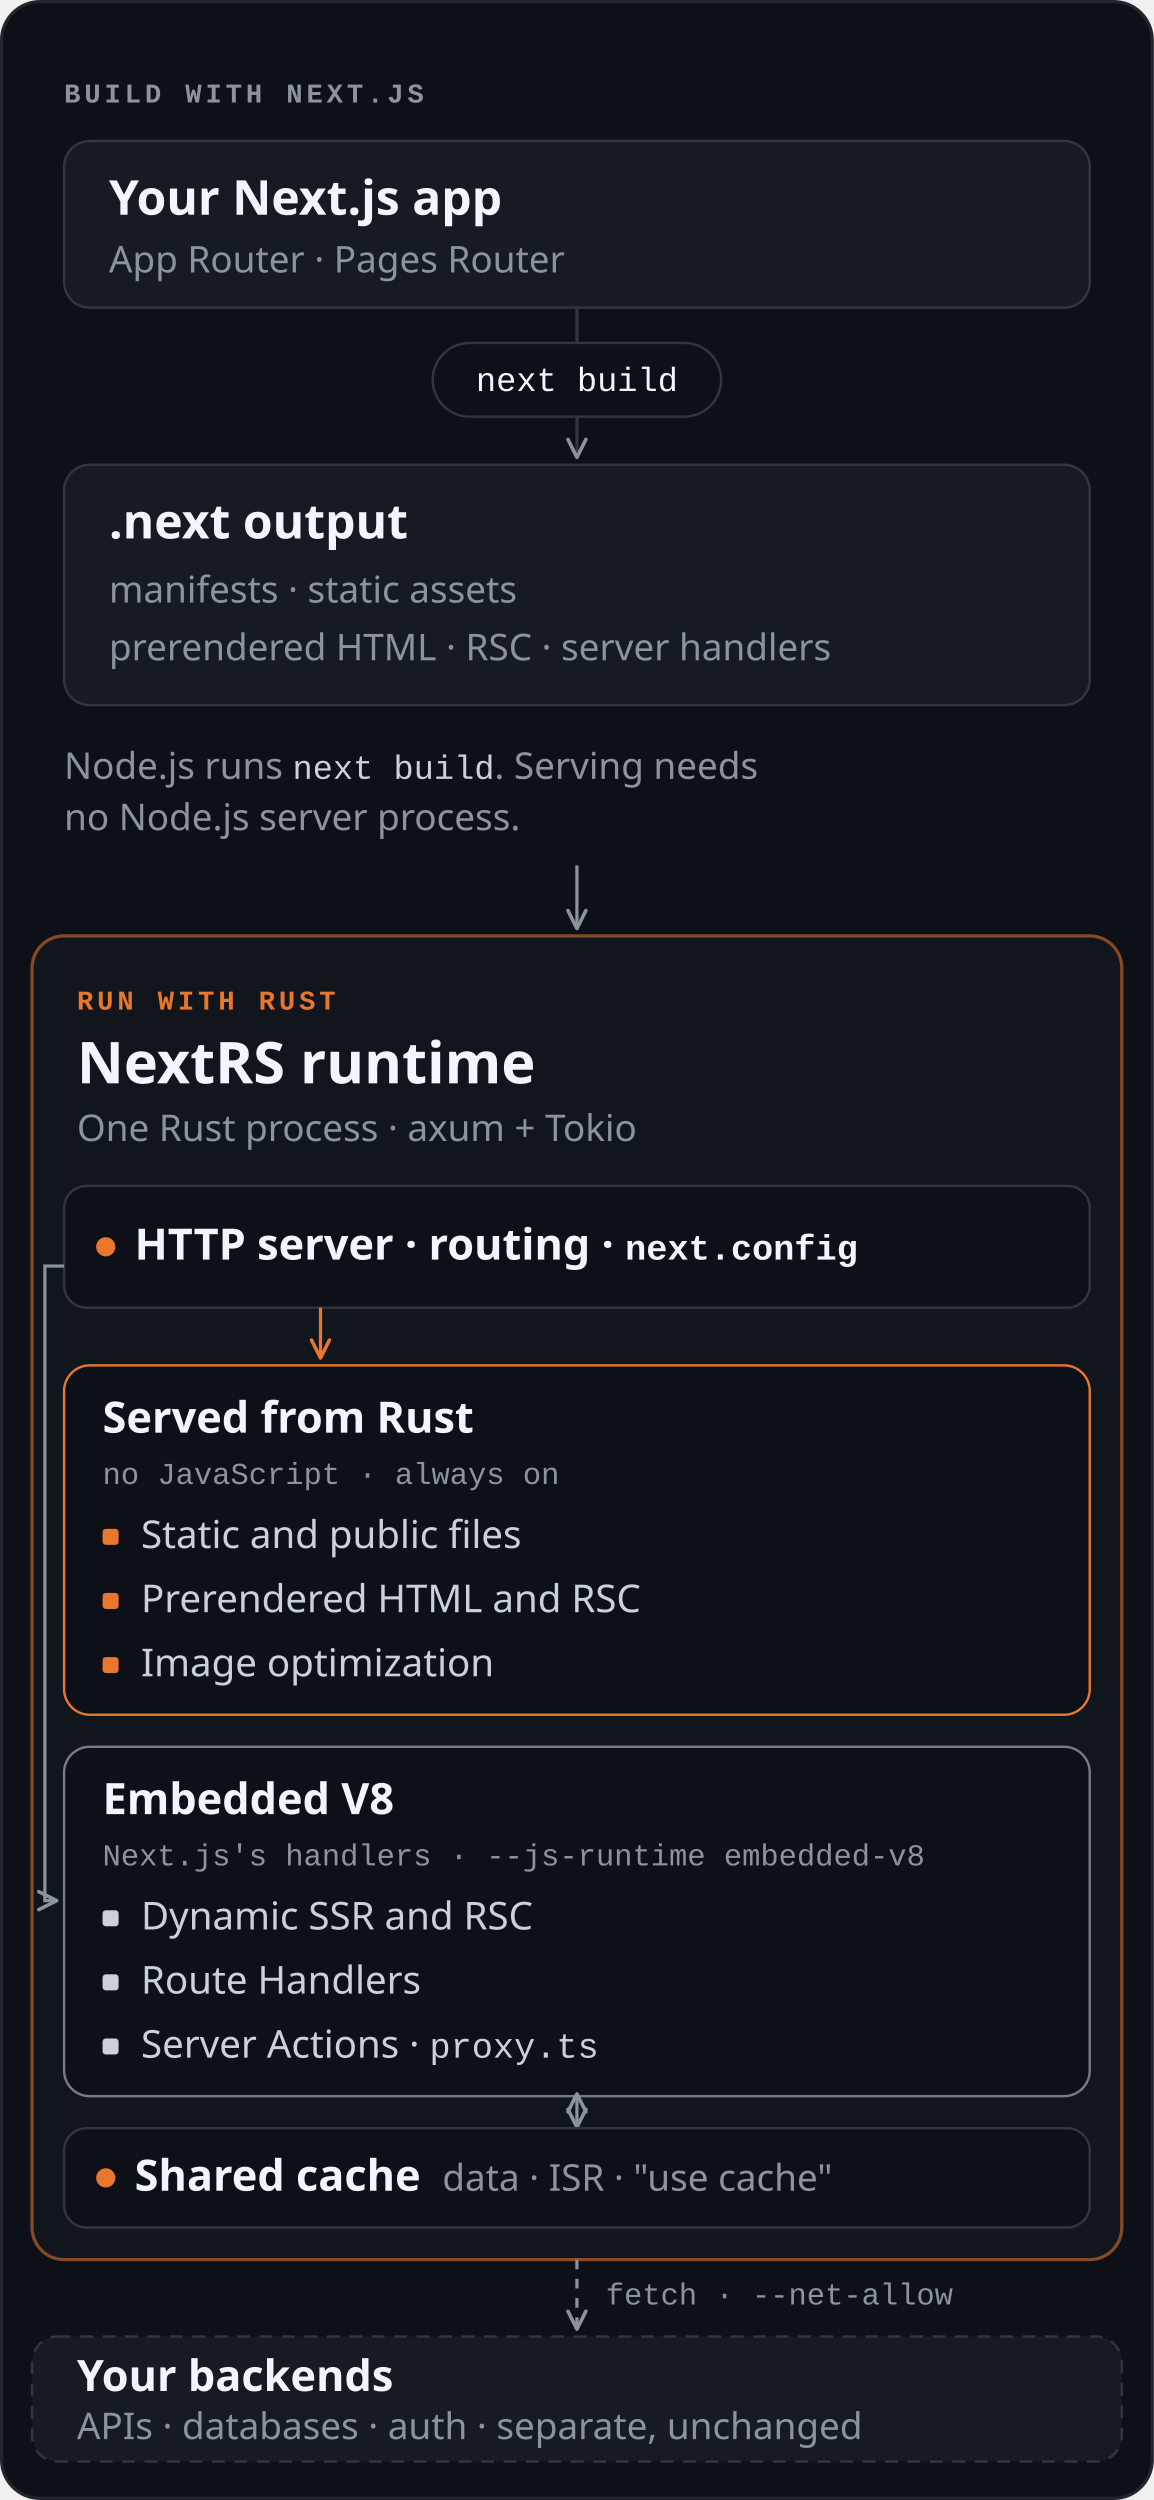
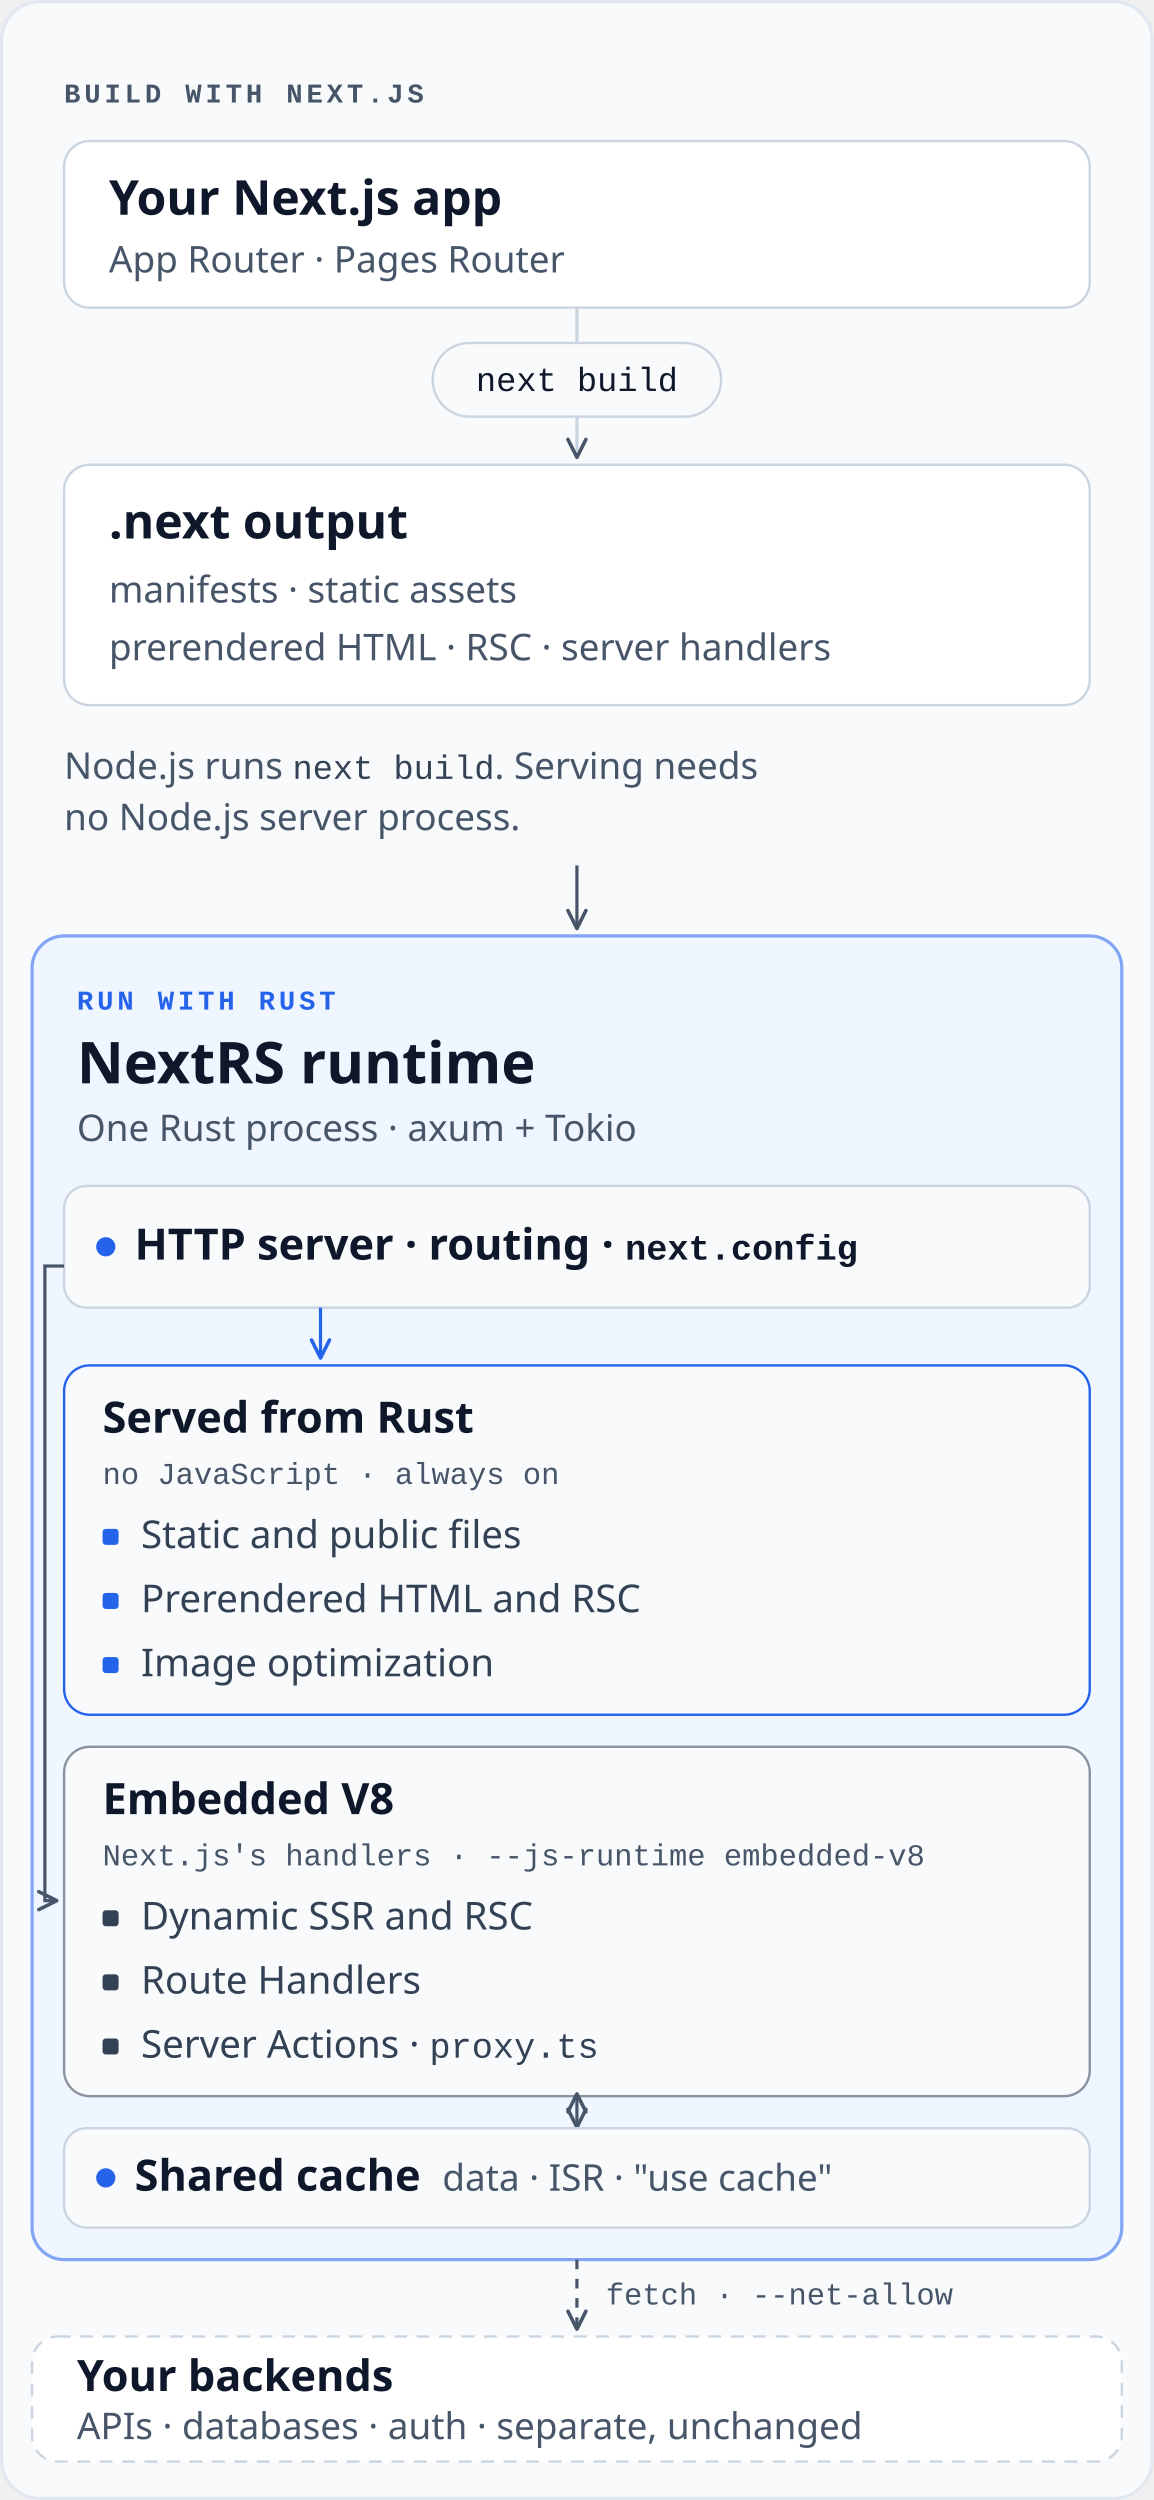
<svg xmlns="http://www.w3.org/2000/svg" width="720" height="1560" viewBox="0 0 720 1560" role="img" aria-labelledby="arch-title arch-desc">
  <style>
  .sans { font-family: -apple-system, BlinkMacSystemFont, "Segoe UI", "Noto Sans", Helvetica, Arial, sans-serif; }
  .mono { font-family: ui-monospace, SFMono-Regular, "SF Mono", Menlo, Consolas, "Liberation Mono", monospace; }
  .eyebrow { font-size: 17px; letter-spacing: 2.4px; font-weight: 600; }
-   .h1 { font-size: 36px; font-weight: 700; fill: #F0F6FC; }
-   .h2 { font-size: 30px; font-weight: 600; fill: #F0F6FC; }
-   .h3 { font-size: 27px; font-weight: 600; fill: #F0F6FC; }
-   .body { font-size: 24px; fill: #C9D1D9; }
-   .muted { font-size: 23px; fill: #8B949E; }
-   .code { font-size: 19px; fill: #8B949E; }
+   .h1 { font-size: 36px; font-weight: 700; fill: #0F172A; }
+   .h2 { font-size: 30px; font-weight: 600; fill: #0F172A; }
+   .h3 { font-size: 27px; font-weight: 600; fill: #0F172A; }
+   .body { font-size: 24px; fill: #334155; }
+   .muted { font-size: 23px; fill: #475569; }
+   .code { font-size: 19px; fill: #475569; }
</style>
  <defs>
    <marker id="m-arrow" viewBox="0 0 10 10" refX="8" refY="5" markerWidth="7" markerHeight="7" orient="auto-start-reverse">
-       <path d="M1 1L9 5L1 9" fill="none" stroke="#8B949E" stroke-width="1.6" stroke-linecap="round" stroke-linejoin="round" />
+       <path d="M1 1L9 5L1 9" fill="none" stroke="#475569" stroke-width="1.6" stroke-linecap="round" stroke-linejoin="round" />
    </marker>
    <marker id="m-arrow-orange" viewBox="0 0 10 10" refX="8" refY="5" markerWidth="7" markerHeight="7" orient="auto-start-reverse">
-       <path d="M1 1L9 5L1 9" fill="none" stroke="#E8762D" stroke-width="1.6" stroke-linecap="round" stroke-linejoin="round" />
+       <path d="M1 1L9 5L1 9" fill="none" stroke="#2563EB" stroke-width="1.6" stroke-linecap="round" stroke-linejoin="round" />
    </marker>
  </defs>
-   <rect x="1" y="1" width="718" height="1558" rx="24" fill="#0D1117" stroke="#21262D" stroke-width="2" />
-   <text x="40" y="64" class="mono eyebrow" fill="#8B949E">BUILD WITH NEXT.JS</text>
-   <rect x="40" y="88" width="640" height="104" rx="16" fill="#161B22" stroke="#30363D" stroke-width="1.5" />
+   <rect x="1" y="1" width="718" height="1558" rx="24" fill="#F8FAFC" stroke="#E2E8F0" stroke-width="2" />
+   <text x="40" y="64" class="mono eyebrow" fill="#475569">BUILD WITH NEXT.JS</text>
+   <rect x="40" y="88" width="640" height="104" rx="16" fill="#FFFFFF" stroke="#CBD5E1" stroke-width="1.5" />
  <text x="68" y="134" class="sans h2">Your Next.js app</text>
  <text x="68" y="170" class="sans muted">App Router · Pages Router</text>
-   <line x1="360" y1="192" x2="360" y2="214" stroke="#30363D" stroke-width="2" />
-   <rect x="270" y="214" width="180" height="46" rx="23" fill="#0D1117" stroke="#30363D" stroke-width="1.5" />
-   <text x="360" y="244" class="mono" font-size="21" fill="#F0F6FC" text-anchor="middle">next build</text>
-   <line x1="360" y1="260" x2="360" y2="284" stroke="#30363D" stroke-width="2" marker-end="url(#m-arrow)" />
-   <rect x="40" y="290" width="640" height="150" rx="16" fill="#161B22" stroke="#30363D" stroke-width="1.5" />
+   <line x1="360" y1="192" x2="360" y2="214" stroke="#CBD5E1" stroke-width="2" />
+   <rect x="270" y="214" width="180" height="46" rx="23" fill="#F8FAFC" stroke="#CBD5E1" stroke-width="1.5" />
+   <text x="360" y="244" class="mono" font-size="21" fill="#0F172A" text-anchor="middle">next build</text>
+   <line x1="360" y1="260" x2="360" y2="284" stroke="#CBD5E1" stroke-width="2" marker-end="url(#m-arrow)" />
+   <rect x="40" y="290" width="640" height="150" rx="16" fill="#FFFFFF" stroke="#CBD5E1" stroke-width="1.5" />
  <text x="68" y="336" class="sans h2">.next output</text>
  <text x="68" y="376" class="sans muted">manifests · static assets</text>
  <text x="68" y="412" class="sans muted">prerendered HTML · RSC · server handlers</text>
-   <text x="40" y="486" class="sans muted">Node.js runs <tspan class="mono" font-size="21" fill="#C9D1D9">next build</tspan>. Serving needs</text>
+   <text x="40" y="486" class="sans muted">Node.js runs <tspan class="mono" font-size="21" fill="#334155">next build</tspan>. Serving needs</text>
  <text x="40" y="518" class="sans muted">no Node.js server process.</text>
-   <line x1="360" y1="540" x2="360" y2="578" stroke="#8B949E" stroke-width="2" marker-end="url(#m-arrow)" />
-   <rect x="20" y="584" width="680" height="826" rx="20" fill="#11161D" stroke="#E8762D" stroke-opacity=".55" stroke-width="2" />
-   <text x="48" y="630" class="mono eyebrow" fill="#E8762D">RUN WITH RUST</text>
+   <line x1="360" y1="540" x2="360" y2="578" stroke="#475569" stroke-width="2" marker-end="url(#m-arrow)" />
+   <rect x="20" y="584" width="680" height="826" rx="20" fill="#EFF6FF" stroke="#2563EB" stroke-opacity=".55" stroke-width="2" />
+   <text x="48" y="630" class="mono eyebrow" fill="#2563EB">RUN WITH RUST</text>
  <text x="48" y="676" class="sans h1">NextRS runtime</text>
  <text x="48" y="712" class="sans muted">One Rust process · axum + Tokio</text>
-   <rect x="40" y="740" width="640" height="76" rx="14" fill="#0D1117" stroke="#30363D" stroke-width="1.5" />
-   <circle cx="66" cy="778" r="6" fill="#E8762D" />
+   <rect x="40" y="740" width="640" height="76" rx="14" fill="#F8FAFC" stroke="#CBD5E1" stroke-width="1.5" />
+   <circle cx="66" cy="778" r="6" fill="#2563EB" />
  <text x="84" y="786" class="sans h3" font-size="24">HTTP server · routing · <tspan class="mono" font-size="22">next.config</tspan>
  </text>
-   <line x1="200" y1="816" x2="200" y2="846" stroke="#E8762D" stroke-width="2" marker-end="url(#m-arrow-orange)" />
-   <path d="M40 790 H28 V1186 H34" fill="none" stroke="#8B949E" stroke-width="2" marker-end="url(#m-arrow)" />
-   <rect x="40" y="852" width="640" height="218" rx="16" fill="#0D1117" stroke="#E8762D" stroke-width="1.5" />
+   <line x1="200" y1="816" x2="200" y2="846" stroke="#2563EB" stroke-width="2" marker-end="url(#m-arrow-orange)" />
+   <path d="M40 790 H28 V1186 H34" fill="none" stroke="#475569" stroke-width="2" marker-end="url(#m-arrow)" />
+   <rect x="40" y="852" width="640" height="218" rx="16" fill="#F8FAFC" stroke="#2563EB" stroke-width="1.5" />
  <text x="64" y="894" class="sans h3">Served from Rust</text>
  <text x="64" y="926" class="mono code">no JavaScript · always on</text>
-   <rect x="64" y="954" width="10" height="10" rx="2" fill="#E8762D" />
+   <rect x="64" y="954" width="10" height="10" rx="2" fill="#2563EB" />
  <text x="88" y="966" class="sans body">Static and public files</text>
-   <rect x="64" y="994" width="10" height="10" rx="2" fill="#E8762D" />
+   <rect x="64" y="994" width="10" height="10" rx="2" fill="#2563EB" />
  <text x="88" y="1006" class="sans body">Prerendered HTML and RSC</text>
-   <rect x="64" y="1034" width="10" height="10" rx="2" fill="#E8762D" />
+   <rect x="64" y="1034" width="10" height="10" rx="2" fill="#2563EB" />
  <text x="88" y="1046" class="sans body">Image optimization</text>
-   <rect x="40" y="1090" width="640" height="218" rx="16" fill="#0D1117" stroke="#C9D1D9" stroke-opacity=".55" stroke-width="1.5" />
+   <rect x="40" y="1090" width="640" height="218" rx="16" fill="#F8FAFC" stroke="#334155" stroke-opacity=".55" stroke-width="1.5" />
  <text x="64" y="1132" class="sans h3">Embedded V8</text>
  <text x="64" y="1164" class="mono code">Next.js's handlers · --js-runtime embedded-v8</text>
-   <rect x="64" y="1192" width="10" height="10" rx="2" fill="#C9D1D9" />
+   <rect x="64" y="1192" width="10" height="10" rx="2" fill="#334155" />
  <text x="88" y="1204" class="sans body">Dynamic SSR and RSC</text>
-   <rect x="64" y="1232" width="10" height="10" rx="2" fill="#C9D1D9" />
+   <rect x="64" y="1232" width="10" height="10" rx="2" fill="#334155" />
  <text x="88" y="1244" class="sans body">Route Handlers</text>
-   <rect x="64" y="1272" width="10" height="10" rx="2" fill="#C9D1D9" />
+   <rect x="64" y="1272" width="10" height="10" rx="2" fill="#334155" />
  <text x="88" y="1284" class="sans body">Server Actions · <tspan class="mono" font-size="22">proxy.ts</tspan>
  </text>
-   <line x1="360" y1="1308" x2="360" y2="1326" stroke="#8B949E" stroke-width="2" marker-end="url(#m-arrow)" marker-start="url(#m-arrow)" />
-   <rect x="40" y="1328" width="640" height="62" rx="14" fill="#0D1117" stroke="#30363D" stroke-width="1.5" />
-   <circle cx="66" cy="1359" r="6" fill="#E8762D" />
+   <line x1="360" y1="1308" x2="360" y2="1326" stroke="#475569" stroke-width="2" marker-end="url(#m-arrow)" marker-start="url(#m-arrow)" />
+   <rect x="40" y="1328" width="640" height="62" rx="14" fill="#F8FAFC" stroke="#CBD5E1" stroke-width="1.5" />
+   <circle cx="66" cy="1359" r="6" fill="#2563EB" />
  <text x="84" y="1367" class="sans h3" font-size="24">Shared cache</text>
  <text x="276" y="1367" class="sans muted" font-size="20">data · ISR · "use cache"</text>
-   <line x1="360" y1="1410" x2="360" y2="1452" stroke="#8B949E" stroke-width="2" stroke-dasharray="6 6" marker-end="url(#m-arrow)" />
+   <line x1="360" y1="1410" x2="360" y2="1452" stroke="#475569" stroke-width="2" stroke-dasharray="6 6" marker-end="url(#m-arrow)" />
  <text x="378" y="1438" class="mono code">fetch · --net-allow</text>
-   <rect x="20" y="1458" width="680" height="78" rx="16" fill="#161B22" stroke="#30363D" stroke-width="1.5" stroke-dasharray="8 6" />
+   <rect x="20" y="1458" width="680" height="78" rx="16" fill="#FFFFFF" stroke="#CBD5E1" stroke-width="1.5" stroke-dasharray="8 6" />
  <text x="48" y="1492" class="sans h3" font-size="24">Your backends</text>
  <text x="48" y="1522" class="sans muted" font-size="20">APIs · databases · auth · separate, unchanged</text>
</svg>
